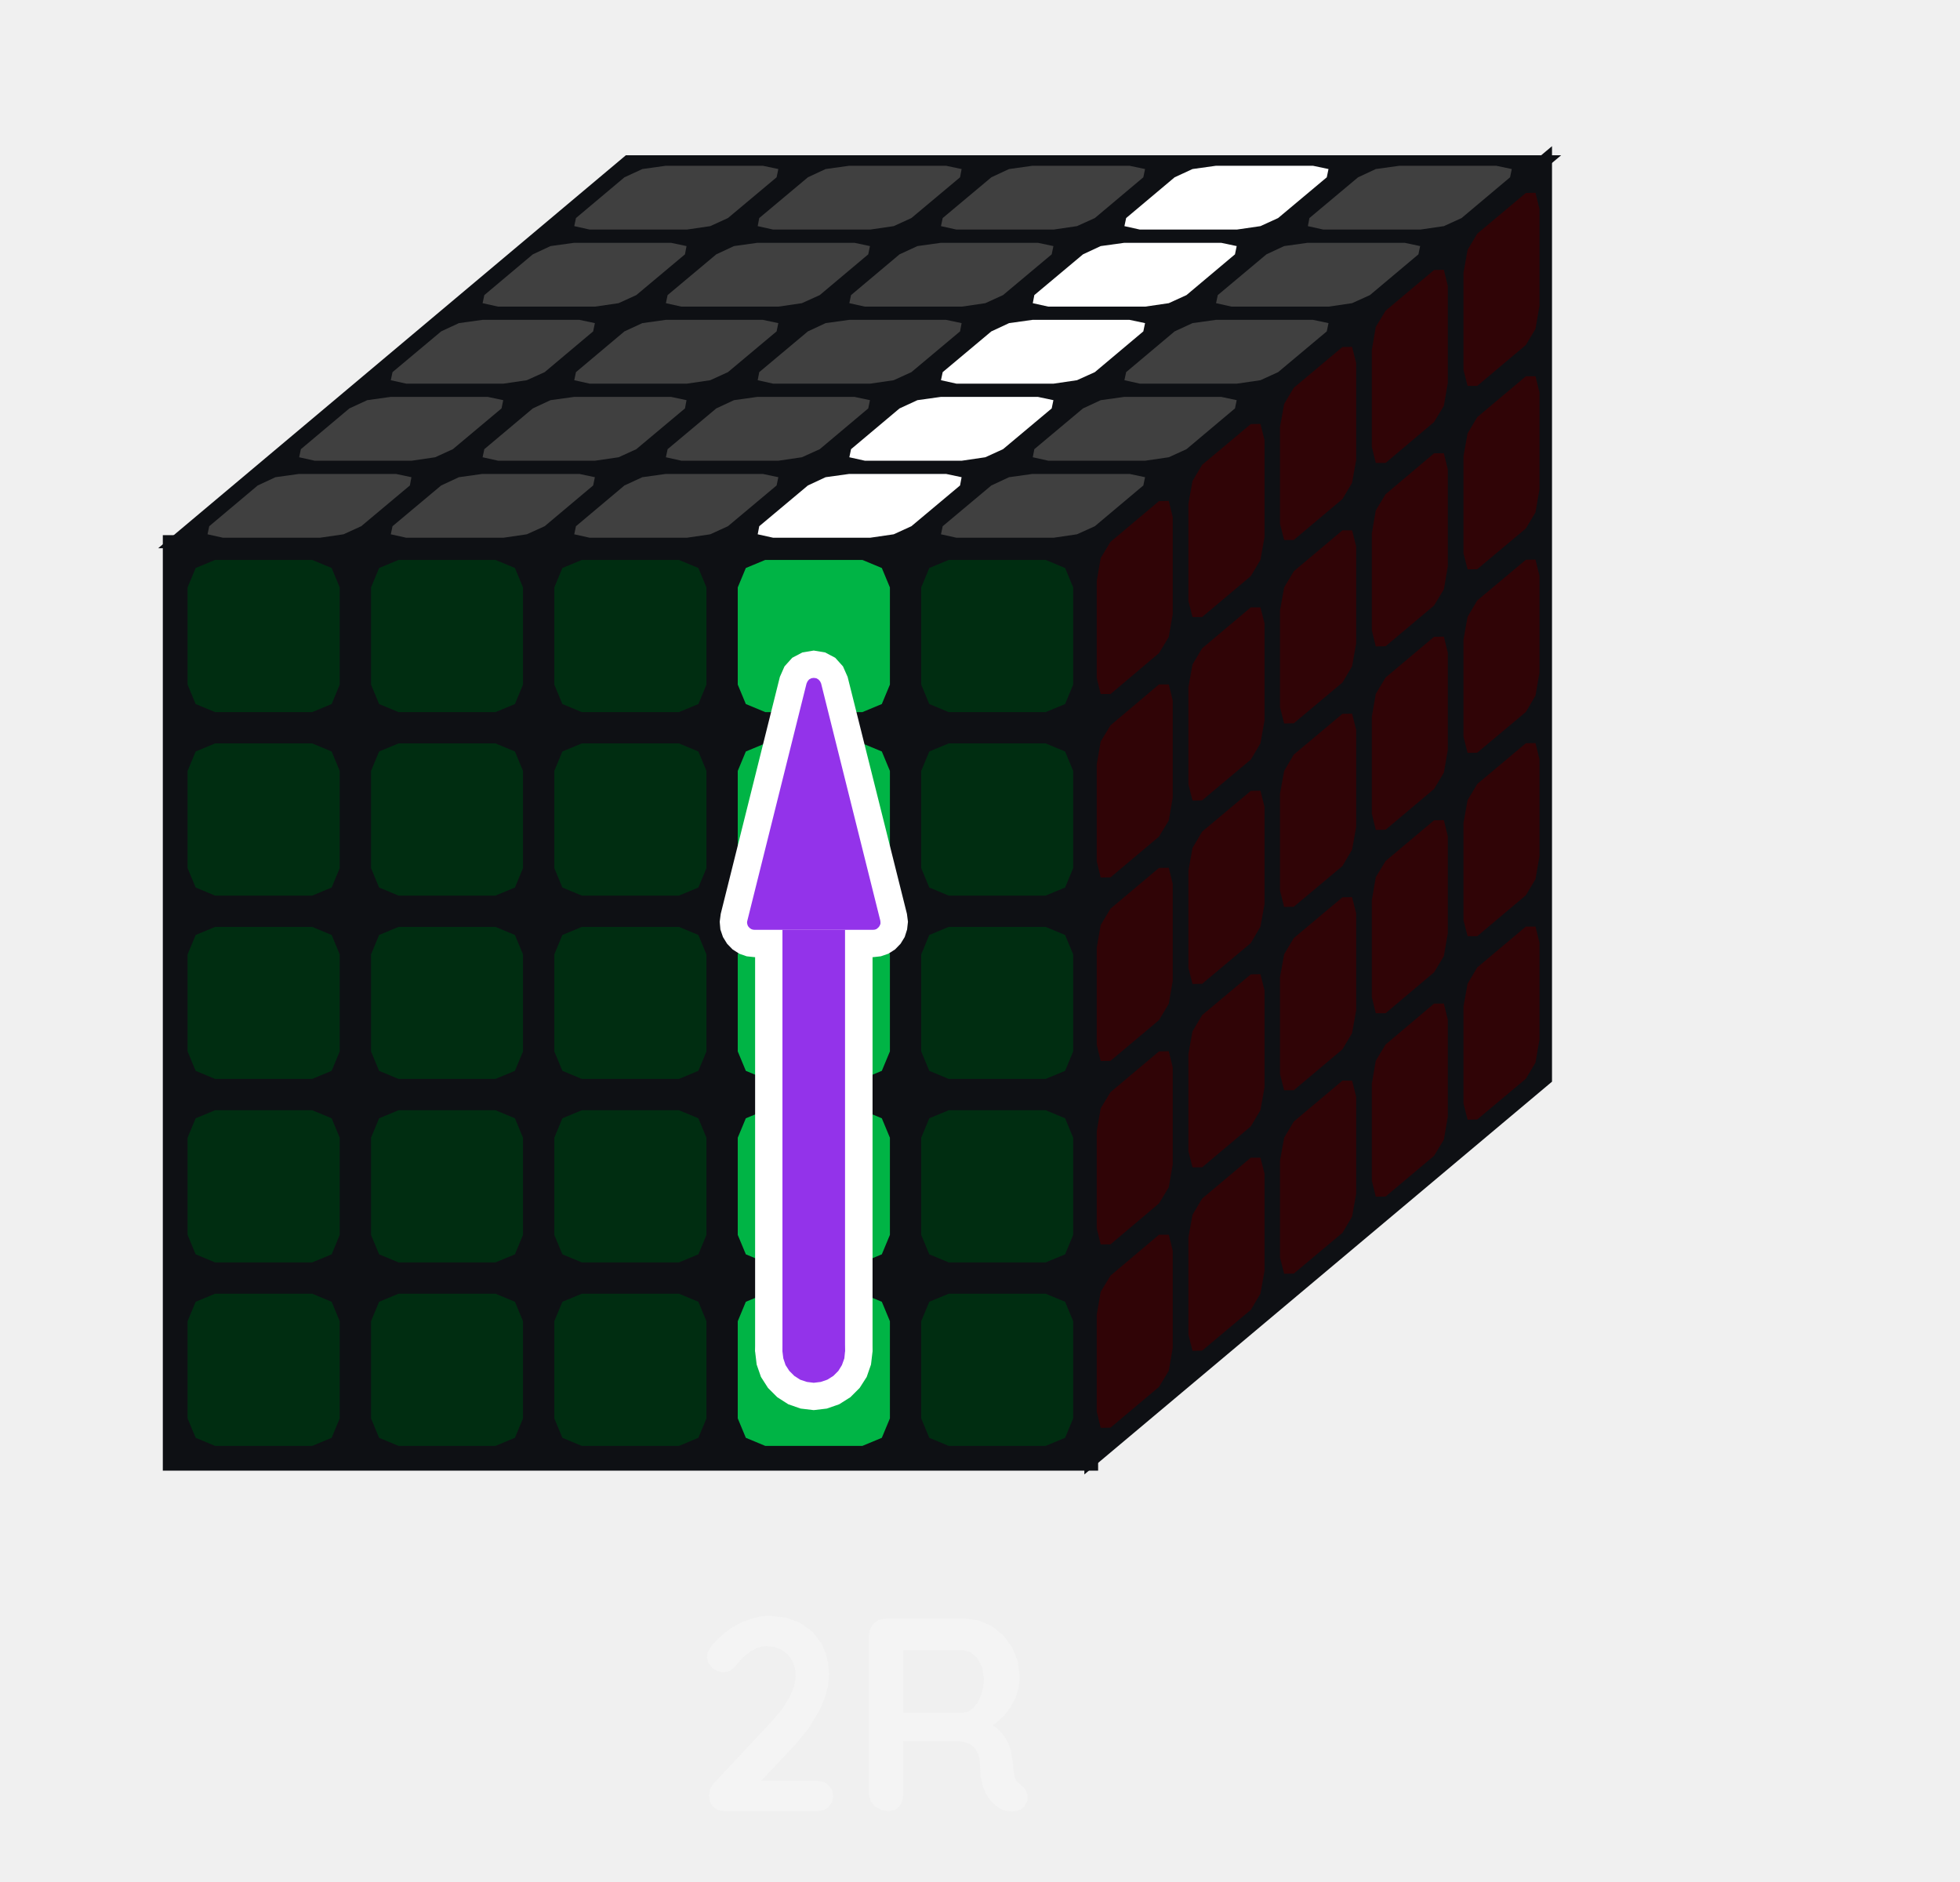
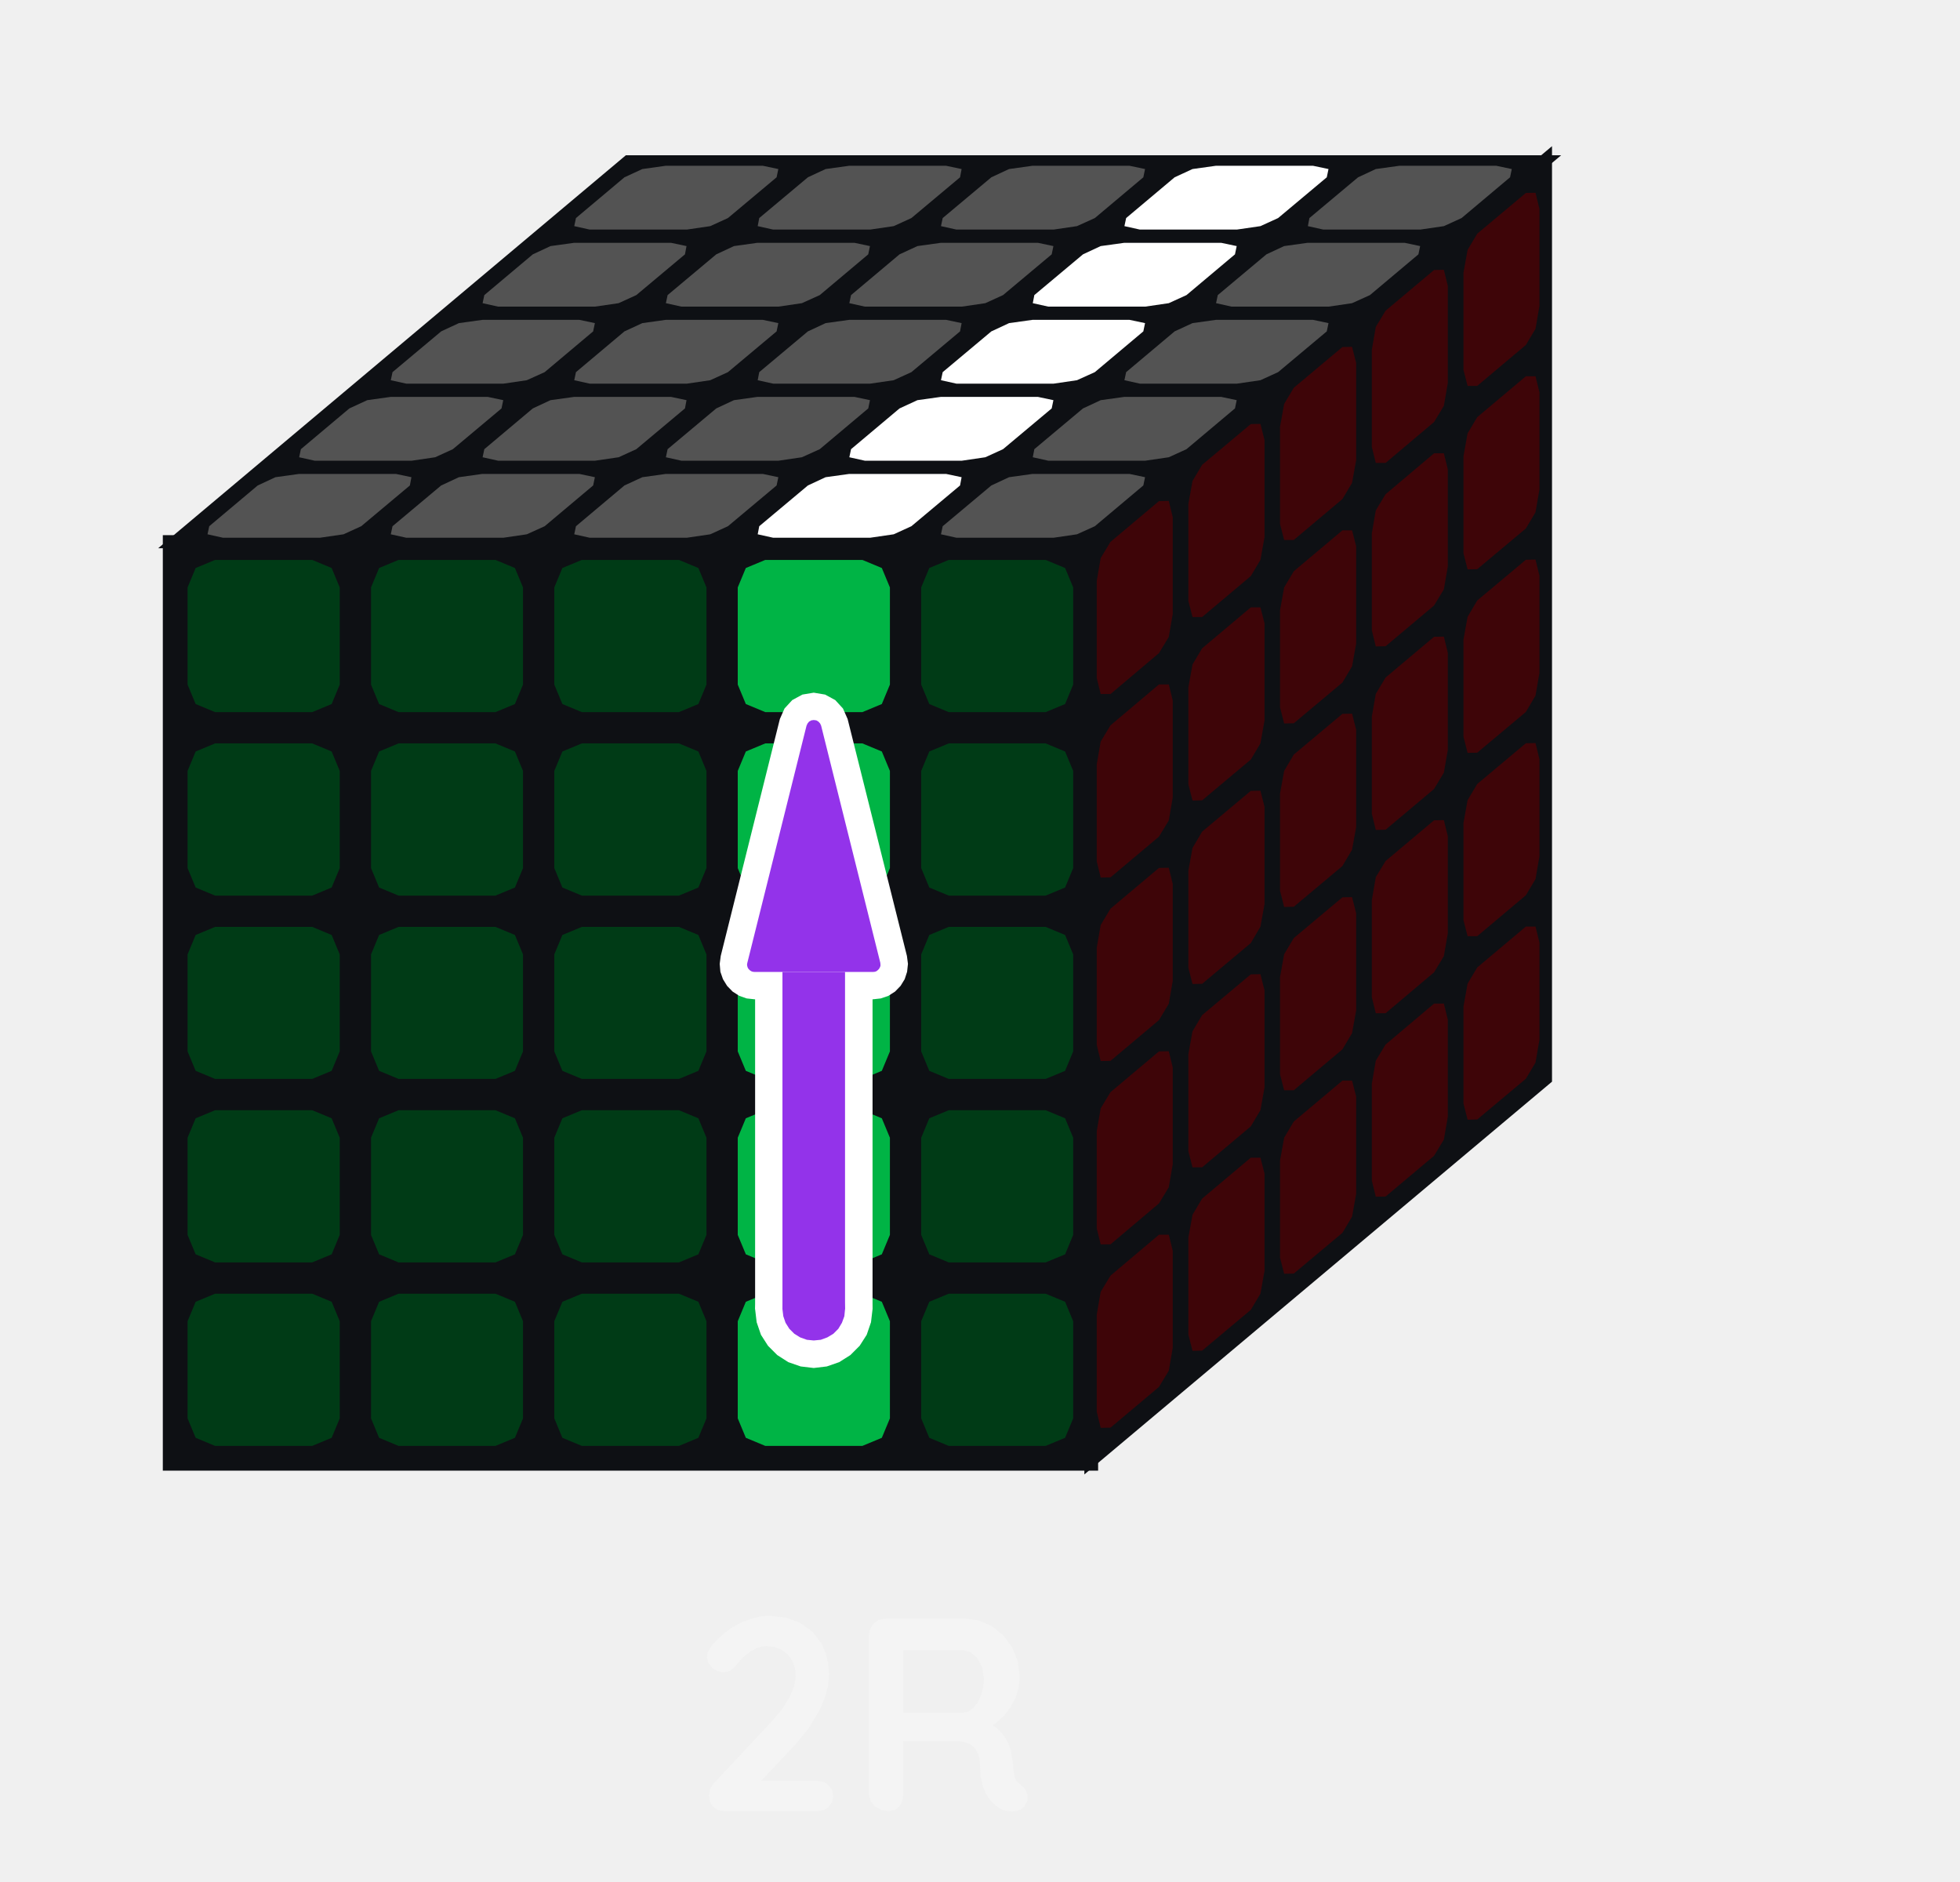
<svg xmlns="http://www.w3.org/2000/svg" viewBox="0 0 114.00 109.20" width="100" height="96">
  <polygon points="9.47,85.40 63.87,85.40 63.87,31.00 9.47,31.00" fill="#0e1014" />
  <polygon points="9.20,31.76 63.60,31.76 90.80,8.91 36.40,8.91" fill="#0e1014" />
  <polygon points="63.07,85.62 90.27,62.78 90.27,8.38 63.07,31.22" fill="#0e1014" />
-   <polygon points="45.17,10.19 45.27,9.71 44.37,9.52 38.72,9.52 37.36,9.71 36.32,10.19 33.50,12.56 33.40,13.03 34.30,13.23 39.95,13.23 41.31,13.03 42.34,12.56" fill="#404040" />
-   <polygon points="55.84,10.19 55.93,9.71 55.03,9.52 49.39,9.52 48.02,9.71 46.99,10.19 44.16,12.56 44.07,13.03 44.97,13.23 50.61,13.23 51.98,13.03 53.01,12.56" fill="#404040" />
-   <polygon points="66.50,10.19 66.60,9.71 65.70,9.52 60.05,9.52 58.69,9.71 57.66,10.19 54.83,12.56 54.73,13.03 55.63,13.23 61.28,13.23 62.64,13.03 63.68,12.56" fill="#404040" />
+   <polygon points="45.17,10.19 45.27,9.71 44.37,9.52 38.72,9.52 37.36,9.71 36.32,10.19 33.50,12.56 33.40,13.03 34.30,13.23 39.95,13.23 41.31,13.03 42.34,12.56" fill="#535353" />
+   <polygon points="55.84,10.19 55.93,9.71 55.03,9.52 49.39,9.52 48.02,9.71 46.99,10.19 44.16,12.56 44.07,13.03 44.97,13.23 50.61,13.23 51.98,13.03 53.01,12.56" fill="#535353" />
+   <polygon points="66.50,10.19 66.60,9.71 65.70,9.52 60.05,9.52 58.69,9.71 57.66,10.19 54.83,12.56 54.73,13.03 55.63,13.23 61.28,13.23 62.64,13.03 63.68,12.56" fill="#535353" />
  <polygon points="77.17,10.19 77.27,9.71 76.37,9.52 70.72,9.52 69.36,9.71 68.32,10.19 65.50,12.56 65.40,13.03 66.30,13.23 71.94,13.23 73.31,13.03 74.34,12.56" fill="#ffffff" />
-   <polygon points="87.83,10.19 87.93,9.71 87.03,9.52 81.39,9.52 80.02,9.71 78.99,10.19 76.16,12.56 76.07,13.03 76.97,13.23 82.61,13.23 83.98,13.03 85.01,12.56" fill="#404040" />
-   <polygon points="39.84,14.67 39.93,14.19 39.03,14.00 33.39,14.00 32.02,14.19 30.99,14.67 28.17,17.04 28.07,17.51 28.97,17.71 34.61,17.71 35.98,17.51 37.01,17.04" fill="#404040" />
-   <polygon points="50.50,14.67 50.60,14.19 49.70,14.00 44.05,14.00 42.69,14.19 41.66,14.67 38.83,17.04 38.73,17.51 39.63,17.71 45.28,17.71 46.64,17.51 47.68,17.04" fill="#404040" />
-   <polygon points="61.17,14.67 61.27,14.19 60.37,14.00 54.72,14.00 53.36,14.19 52.32,14.67 49.50,17.04 49.40,17.51 50.30,17.71 55.95,17.71 57.31,17.51 58.34,17.04" fill="#404040" />
+   <polygon points="87.83,10.19 87.93,9.71 87.03,9.52 81.39,9.52 80.02,9.71 78.99,10.19 76.16,12.56 76.07,13.03 76.97,13.23 82.61,13.23 83.98,13.03 85.01,12.56" fill="#535353" />
+   <polygon points="39.84,14.67 39.93,14.19 39.03,14.00 33.39,14.00 32.02,14.19 30.99,14.67 28.17,17.04 28.07,17.51 28.97,17.71 34.61,17.71 35.98,17.51 37.01,17.04" fill="#535353" />
+   <polygon points="50.50,14.67 50.60,14.19 49.70,14.00 44.05,14.00 42.69,14.19 41.66,14.67 38.83,17.04 38.73,17.51 39.63,17.71 45.28,17.71 46.64,17.51 47.68,17.04" fill="#535353" />
+   <polygon points="61.17,14.67 61.27,14.19 60.37,14.00 54.72,14.00 53.36,14.19 52.32,14.67 49.50,17.04 49.40,17.51 50.30,17.71 55.95,17.71 57.31,17.51 58.34,17.04" fill="#535353" />
  <polygon points="71.83,14.67 71.93,14.19 71.03,14.00 65.39,14.00 64.02,14.19 62.99,14.67 60.16,17.04 60.07,17.51 60.97,17.71 66.61,17.71 67.98,17.51 69.01,17.04" fill="#ffffff" />
-   <polygon points="82.50,14.67 82.60,14.19 81.70,14.00 76.05,14.00 74.69,14.19 73.66,14.67 70.83,17.04 70.73,17.51 71.63,17.71 77.28,17.71 78.64,17.51 79.68,17.04" fill="#404040" />
-   <polygon points="34.50,19.15 34.60,18.67 33.70,18.48 28.06,18.48 26.69,18.67 25.66,19.15 22.83,21.52 22.73,21.99 23.63,22.19 29.28,22.19 30.64,21.99 31.68,21.52" fill="#404040" />
-   <polygon points="45.17,19.15 45.27,18.67 44.37,18.48 38.72,18.48 37.36,18.67 36.32,19.15 33.50,21.52 33.40,21.99 34.30,22.19 39.95,22.19 41.31,21.99 42.34,21.52" fill="#404040" />
-   <polygon points="55.84,19.15 55.93,18.67 55.03,18.48 49.39,18.48 48.02,18.67 46.99,19.15 44.16,21.52 44.07,21.99 44.97,22.19 50.61,22.19 51.98,21.99 53.01,21.52" fill="#404040" />
+   <polygon points="82.50,14.67 82.60,14.19 81.70,14.00 76.05,14.00 74.69,14.19 73.66,14.67 70.83,17.04 70.73,17.51 71.63,17.71 77.28,17.71 78.64,17.51 79.68,17.04" fill="#535353" />
+   <polygon points="34.50,19.15 34.60,18.67 33.70,18.48 28.06,18.48 26.69,18.67 25.66,19.15 22.83,21.52 22.73,21.99 23.63,22.19 29.28,22.19 30.64,21.99 31.68,21.52" fill="#535353" />
+   <polygon points="45.17,19.15 45.27,18.67 44.37,18.48 38.72,18.48 37.36,18.67 36.32,19.15 33.50,21.52 33.40,21.99 34.30,22.19 39.95,22.19 41.31,21.99 42.34,21.52" fill="#535353" />
+   <polygon points="55.84,19.15 55.93,18.67 55.03,18.48 49.39,18.48 48.02,18.67 46.99,19.15 44.16,21.52 44.07,21.99 44.97,22.19 50.61,22.19 51.98,21.99 53.01,21.52" fill="#535353" />
  <polygon points="66.50,19.15 66.60,18.67 65.70,18.48 60.05,18.48 58.69,18.67 57.66,19.15 54.83,21.52 54.73,21.99 55.63,22.19 61.28,22.19 62.64,21.99 63.68,21.52" fill="#ffffff" />
-   <polygon points="77.17,19.15 77.27,18.67 76.37,18.48 70.72,18.48 69.36,18.67 68.32,19.15 65.50,21.52 65.40,21.99 66.30,22.19 71.94,22.19 73.31,21.99 74.34,21.52" fill="#404040" />
-   <polygon points="29.17,23.63 29.27,23.15 28.37,22.96 22.72,22.96 21.36,23.15 20.32,23.63 17.50,26.00 17.40,26.47 18.30,26.67 23.95,26.67 25.31,26.47 26.34,26.00" fill="#404040" />
-   <polygon points="39.84,23.63 39.93,23.15 39.03,22.96 33.39,22.96 32.02,23.15 30.99,23.63 28.17,26.00 28.07,26.47 28.97,26.67 34.61,26.67 35.98,26.47 37.01,26.00" fill="#404040" />
-   <polygon points="50.50,23.63 50.60,23.15 49.70,22.96 44.05,22.96 42.69,23.15 41.66,23.63 38.83,26.00 38.73,26.47 39.63,26.67 45.28,26.67 46.64,26.47 47.68,26.00" fill="#404040" />
+   <polygon points="77.17,19.15 77.27,18.67 76.37,18.48 70.72,18.48 69.36,18.67 68.32,19.15 65.50,21.52 65.40,21.99 66.30,22.19 71.94,22.19 73.31,21.99 74.34,21.52" fill="#535353" />
+   <polygon points="29.17,23.63 29.27,23.15 28.37,22.96 22.72,22.96 21.36,23.15 20.32,23.63 17.50,26.00 17.40,26.47 18.30,26.67 23.95,26.67 25.31,26.47 26.34,26.00" fill="#535353" />
+   <polygon points="39.84,23.63 39.93,23.15 39.03,22.96 33.39,22.96 32.02,23.15 30.99,23.63 28.17,26.00 28.07,26.47 28.97,26.67 34.61,26.67 35.98,26.47 37.01,26.00" fill="#535353" />
+   <polygon points="50.50,23.63 50.60,23.15 49.70,22.96 44.05,22.96 42.69,23.15 41.66,23.63 38.83,26.00 38.73,26.47 39.63,26.67 45.28,26.67 46.64,26.47 47.68,26.00" fill="#535353" />
  <polygon points="61.17,23.63 61.27,23.15 60.37,22.96 54.72,22.96 53.36,23.15 52.32,23.63 49.50,26.00 49.40,26.47 50.30,26.67 55.95,26.67 57.31,26.47 58.34,26.00" fill="#ffffff" />
-   <polygon points="71.83,23.63 71.93,23.15 71.03,22.96 65.39,22.96 64.02,23.15 62.99,23.63 60.16,26.00 60.07,26.47 60.97,26.67 66.61,26.67 67.98,26.47 69.01,26.00" fill="#404040" />
-   <polygon points="23.84,28.11 23.93,27.63 23.03,27.44 17.39,27.44 16.02,27.63 14.99,28.11 12.17,30.48 12.07,30.95 12.97,31.15 18.61,31.15 19.98,30.95 21.01,30.48" fill="#404040" />
-   <polygon points="34.50,28.11 34.60,27.63 33.70,27.44 28.05,27.44 26.69,27.63 25.66,28.11 22.83,30.48 22.73,30.95 23.63,31.15 29.28,31.15 30.64,30.95 31.68,30.48" fill="#404040" />
-   <polygon points="45.17,28.11 45.27,27.63 44.37,27.44 38.72,27.44 37.36,27.63 36.32,28.11 33.50,30.48 33.40,30.95 34.30,31.15 39.95,31.15 41.31,30.95 42.34,30.48" fill="#404040" />
+   <polygon points="71.83,23.63 71.93,23.15 71.03,22.96 65.39,22.96 64.02,23.15 62.99,23.63 60.16,26.00 60.07,26.47 60.97,26.67 66.61,26.67 67.98,26.47 69.01,26.00" fill="#535353" />
+   <polygon points="23.84,28.11 23.93,27.63 23.03,27.44 17.39,27.44 16.02,27.63 14.99,28.11 12.17,30.48 12.07,30.95 12.97,31.15 18.61,31.15 19.98,30.95 21.01,30.48" fill="#535353" />
+   <polygon points="34.50,28.11 34.60,27.63 33.70,27.44 28.05,27.44 26.69,27.63 25.66,28.11 22.83,30.48 22.73,30.95 23.63,31.15 29.28,31.15 30.64,30.95 31.68,30.48" fill="#535353" />
+   <polygon points="45.17,28.11 45.27,27.63 44.37,27.44 38.72,27.44 37.36,27.63 36.32,28.11 33.50,30.48 33.40,30.95 34.30,31.15 39.95,31.15 41.31,30.95 42.34,30.48" fill="#535353" />
  <polygon points="55.84,28.11 55.93,27.63 55.03,27.44 49.39,27.44 48.02,27.63 46.99,28.11 44.16,30.48 44.07,30.95 44.97,31.15 50.61,31.15 51.98,30.95 53.01,30.48" fill="#ffffff" />
-   <polygon points="66.50,28.11 66.60,27.63 65.70,27.44 60.05,27.44 58.69,27.63 57.66,28.11 54.83,30.48 54.73,30.95 55.63,31.15 61.28,31.15 62.64,30.95 63.68,30.48" fill="#404040" />
-   <polygon points="68.21,29.95 67.98,29.01 67.41,29.02 64.59,31.39 64.02,32.33 63.79,33.66 63.79,39.31 64.02,40.24 64.59,40.24 67.41,37.86 67.98,36.92 68.21,35.59" fill="#300406" />
-   <polygon points="73.55,25.47 73.31,24.53 72.75,24.54 69.92,26.91 69.36,27.85 69.12,29.18 69.12,34.83 69.36,35.76 69.92,35.76 72.75,33.38 73.31,32.44 73.55,31.11" fill="#300406" />
-   <polygon points="78.88,20.99 78.64,20.05 78.08,20.06 75.25,22.43 74.69,23.37 74.45,24.70 74.45,30.35 74.69,31.28 75.25,31.28 78.08,28.90 78.64,27.96 78.88,26.63" fill="#300406" />
-   <polygon points="84.21,16.51 83.98,15.57 83.41,15.58 80.59,17.95 80.02,18.89 79.79,20.22 79.79,25.87 80.02,26.80 80.59,26.80 83.41,24.42 83.98,23.48 84.21,22.15" fill="#300406" />
-   <polygon points="89.54,12.03 89.31,11.09 88.75,11.10 85.92,13.47 85.36,14.41 85.12,15.74 85.12,21.39 85.36,22.32 85.92,22.32 88.75,19.94 89.31,19.00 89.54,17.67" fill="#300406" />
-   <polygon points="68.21,40.61 67.98,39.68 67.41,39.68 64.59,42.06 64.02,43.00 63.79,44.33 63.79,49.97 64.02,50.91 64.59,50.90 67.41,48.53 67.98,47.59 68.21,46.26" fill="#300406" />
-   <polygon points="73.55,36.13 73.31,35.20 72.75,35.20 69.92,37.58 69.36,38.52 69.12,39.85 69.12,45.49 69.36,46.43 69.92,46.42 72.75,44.05 73.31,43.11 73.55,41.78" fill="#300406" />
-   <polygon points="78.88,31.65 78.64,30.72 78.08,30.72 75.25,33.10 74.69,34.04 74.45,35.37 74.45,41.01 74.69,41.95 75.25,41.94 78.08,39.57 78.64,38.63 78.88,37.30" fill="#300406" />
-   <polygon points="84.21,27.17 83.98,26.24 83.41,26.24 80.59,28.62 80.02,29.56 79.79,30.89 79.79,36.53 80.02,37.47 80.59,37.46 83.41,35.09 83.98,34.15 84.21,32.82" fill="#300406" />
-   <polygon points="89.54,22.69 89.31,21.76 88.75,21.76 85.92,24.14 85.36,25.08 85.12,26.41 85.12,32.05 85.36,32.99 85.92,32.98 88.75,30.61 89.31,29.67 89.54,28.34" fill="#300406" />
-   <polygon points="68.21,51.28 67.98,50.34 67.41,50.35 64.59,52.72 64.02,53.67 63.79,54.99 63.79,60.64 64.02,61.58 64.59,61.57 67.41,59.20 67.98,58.25 68.21,56.93" fill="#300406" />
-   <polygon points="73.55,46.80 73.31,45.86 72.75,45.87 69.92,48.24 69.36,49.19 69.12,50.51 69.12,56.16 69.36,57.10 69.92,57.09 72.75,54.72 73.31,53.77 73.55,52.45" fill="#300406" />
-   <polygon points="78.88,42.32 78.64,41.38 78.08,41.39 75.25,43.76 74.69,44.71 74.45,46.03 74.45,51.68 74.69,52.62 75.25,52.61 78.08,50.24 78.64,49.29 78.88,47.97" fill="#300406" />
-   <polygon points="84.21,37.84 83.98,36.90 83.41,36.91 80.59,39.28 80.02,40.23 79.79,41.55 79.79,47.20 80.02,48.14 80.59,48.13 83.41,45.76 83.98,44.81 84.21,43.49" fill="#300406" />
-   <polygon points="89.54,33.36 89.31,32.42 88.75,32.43 85.92,34.80 85.36,35.75 85.12,37.07 85.12,42.72 85.36,43.66 85.92,43.65 88.75,41.28 89.31,40.33 89.54,39.01" fill="#300406" />
-   <polygon points="68.21,61.95 67.98,61.01 67.41,61.02 64.59,63.39 64.02,64.33 63.79,65.66 63.79,71.31 64.02,72.24 64.59,72.24 67.41,69.86 67.98,68.92 68.21,67.59" fill="#300406" />
-   <polygon points="73.55,57.47 73.31,56.53 72.75,56.54 69.92,58.91 69.36,59.85 69.12,61.18 69.12,66.83 69.36,67.76 69.92,67.76 72.75,65.38 73.31,64.44 73.55,63.11" fill="#300406" />
-   <polygon points="78.88,52.99 78.64,52.05 78.08,52.06 75.25,54.43 74.69,55.37 74.45,56.70 74.45,62.35 74.69,63.28 75.25,63.28 78.08,60.90 78.64,59.96 78.88,58.63" fill="#300406" />
-   <polygon points="84.21,48.51 83.98,47.57 83.41,47.58 80.59,49.95 80.02,50.89 79.79,52.22 79.79,57.87 80.02,58.80 80.59,58.80 83.41,56.42 83.98,55.48 84.21,54.15" fill="#300406" />
-   <polygon points="89.54,44.03 89.31,43.09 88.75,43.10 85.92,45.47 85.36,46.41 85.12,47.74 85.12,53.39 85.36,54.32 85.92,54.32 88.75,51.94 89.31,51.00 89.54,49.67" fill="#300406" />
-   <polygon points="68.21,72.61 67.98,71.68 67.41,71.68 64.59,74.06 64.02,75.00 63.79,76.33 63.79,81.97 64.02,82.91 64.59,82.90 67.41,80.53 67.98,79.59 68.21,78.26" fill="#300406" />
-   <polygon points="73.55,68.13 73.31,67.20 72.75,67.20 69.92,69.58 69.36,70.52 69.12,71.85 69.12,77.49 69.36,78.43 69.92,78.42 72.75,76.05 73.31,75.11 73.55,73.78" fill="#300406" />
-   <polygon points="78.88,63.65 78.64,62.72 78.08,62.72 75.25,65.10 74.69,66.04 74.45,67.37 74.45,73.01 74.69,73.95 75.25,73.94 78.08,71.57 78.64,70.63 78.88,69.30" fill="#300406" />
-   <polygon points="84.21,59.17 83.98,58.24 83.41,58.24 80.59,60.62 80.02,61.56 79.79,62.89 79.79,68.53 80.02,69.47 80.59,69.46 83.41,67.09 83.98,66.15 84.21,64.82" fill="#300406" />
-   <polygon points="89.54,54.69 89.31,53.76 88.75,53.76 85.92,56.14 85.36,57.08 85.12,58.41 85.12,64.05 85.36,64.99 85.92,64.98 88.75,62.61 89.31,61.67 89.54,60.34" fill="#300406" />
-   <polygon points="19.76,34.04 19.29,32.91 18.16,32.44 12.51,32.44 11.38,32.91 10.91,34.04 10.91,39.69 11.38,40.82 12.51,41.29 18.16,41.29 19.29,40.82 19.76,39.69" fill="#002d11" />
-   <polygon points="30.42,34.04 29.95,32.91 28.82,32.44 23.18,32.44 22.05,32.91 21.58,34.04 21.58,39.69 22.05,40.82 23.18,41.29 28.82,41.29 29.95,40.82 30.42,39.69" fill="#002d11" />
-   <polygon points="41.09,34.04 40.62,32.91 39.49,32.44 33.84,32.44 32.71,32.91 32.24,34.04 32.24,39.69 32.71,40.82 33.84,41.29 39.49,41.29 40.62,40.82 41.09,39.69" fill="#002d11" />
+   <polygon points="66.50,28.11 66.60,27.63 65.70,27.44 60.05,27.44 58.69,27.63 57.66,28.11 54.83,30.48 54.73,30.95 55.63,31.15 61.28,31.15 62.64,30.95 63.68,30.48" fill="#535353" />
+   <polygon points="68.21,29.95 67.98,29.01 67.41,29.02 64.59,31.39 64.02,32.33 63.79,33.66 63.79,39.31 64.02,40.24 64.59,40.24 67.41,37.86 67.98,36.92 68.21,35.59" fill="#3e0508" />
+   <polygon points="73.55,25.47 73.31,24.53 72.75,24.54 69.92,26.91 69.36,27.85 69.12,29.18 69.12,34.83 69.36,35.76 69.92,35.76 72.75,33.38 73.31,32.44 73.55,31.11" fill="#3e0508" />
+   <polygon points="78.88,20.99 78.64,20.05 78.08,20.06 75.25,22.43 74.69,23.37 74.45,24.70 74.45,30.35 74.69,31.28 75.25,31.28 78.08,28.90 78.64,27.96 78.88,26.63" fill="#3e0508" />
+   <polygon points="84.21,16.51 83.98,15.57 83.41,15.58 80.59,17.95 80.02,18.89 79.79,20.22 79.79,25.87 80.02,26.80 80.59,26.80 83.41,24.42 83.98,23.48 84.21,22.15" fill="#3e0508" />
+   <polygon points="89.54,12.03 89.31,11.09 88.75,11.10 85.92,13.47 85.36,14.41 85.12,15.74 85.12,21.39 85.36,22.32 85.92,22.32 88.75,19.94 89.31,19.00 89.54,17.67" fill="#3e0508" />
+   <polygon points="68.21,40.61 67.98,39.68 67.41,39.68 64.59,42.06 64.02,43.00 63.79,44.33 63.79,49.97 64.02,50.91 64.59,50.90 67.41,48.53 67.98,47.59 68.21,46.26" fill="#3e0508" />
+   <polygon points="73.55,36.13 73.31,35.20 72.75,35.20 69.92,37.58 69.36,38.52 69.12,39.85 69.12,45.49 69.36,46.43 69.92,46.42 72.75,44.05 73.31,43.11 73.55,41.78" fill="#3e0508" />
+   <polygon points="78.88,31.65 78.64,30.72 78.08,30.72 75.25,33.10 74.69,34.04 74.45,35.37 74.45,41.01 74.69,41.95 75.25,41.94 78.08,39.57 78.64,38.63 78.88,37.30" fill="#3e0508" />
+   <polygon points="84.21,27.17 83.98,26.24 83.41,26.24 80.59,28.62 80.02,29.56 79.79,30.89 79.79,36.53 80.02,37.47 80.59,37.46 83.41,35.09 83.98,34.15 84.21,32.82" fill="#3e0508" />
+   <polygon points="89.54,22.69 89.31,21.76 88.75,21.76 85.92,24.14 85.36,25.08 85.12,26.41 85.12,32.05 85.36,32.99 85.92,32.98 88.75,30.61 89.31,29.67 89.54,28.34" fill="#3e0508" />
+   <polygon points="68.21,51.28 67.98,50.34 67.41,50.35 64.59,52.72 64.02,53.67 63.79,54.99 63.79,60.64 64.02,61.58 64.59,61.57 67.41,59.20 67.98,58.25 68.21,56.93" fill="#3e0508" />
+   <polygon points="73.55,46.80 73.31,45.86 72.75,45.87 69.92,48.24 69.36,49.19 69.12,50.51 69.12,56.16 69.36,57.10 69.92,57.09 72.75,54.72 73.31,53.77 73.55,52.45" fill="#3e0508" />
+   <polygon points="78.88,42.32 78.64,41.38 78.08,41.39 75.25,43.76 74.69,44.71 74.45,46.03 74.45,51.68 74.69,52.62 75.25,52.61 78.08,50.24 78.64,49.29 78.88,47.97" fill="#3e0508" />
+   <polygon points="84.21,37.84 83.98,36.90 83.41,36.91 80.59,39.28 80.02,40.23 79.79,41.55 79.79,47.20 80.02,48.14 80.59,48.13 83.41,45.76 83.98,44.81 84.21,43.49" fill="#3e0508" />
+   <polygon points="89.54,33.36 89.31,32.42 88.75,32.43 85.92,34.80 85.36,35.75 85.12,37.07 85.12,42.72 85.36,43.66 85.92,43.65 88.75,41.28 89.31,40.33 89.54,39.01" fill="#3e0508" />
+   <polygon points="68.21,61.95 67.98,61.01 67.41,61.02 64.59,63.39 64.02,64.33 63.79,65.66 63.79,71.31 64.02,72.24 64.59,72.24 67.41,69.86 67.98,68.92 68.21,67.59" fill="#3e0508" />
+   <polygon points="73.55,57.47 73.31,56.53 72.75,56.54 69.92,58.91 69.36,59.85 69.12,61.18 69.12,66.83 69.36,67.76 69.92,67.76 72.75,65.38 73.31,64.44 73.55,63.11" fill="#3e0508" />
+   <polygon points="78.88,52.99 78.64,52.05 78.08,52.06 75.25,54.43 74.69,55.37 74.45,56.70 74.45,62.35 74.69,63.28 75.25,63.28 78.08,60.90 78.64,59.96 78.88,58.63" fill="#3e0508" />
+   <polygon points="84.21,48.51 83.98,47.57 83.41,47.58 80.59,49.95 80.02,50.89 79.79,52.22 79.79,57.87 80.02,58.80 80.59,58.80 83.41,56.42 83.98,55.48 84.21,54.15" fill="#3e0508" />
+   <polygon points="89.54,44.03 89.31,43.09 88.75,43.10 85.92,45.47 85.36,46.41 85.12,47.74 85.12,53.39 85.36,54.32 85.92,54.32 88.75,51.94 89.31,51.00 89.54,49.67" fill="#3e0508" />
+   <polygon points="68.21,72.61 67.98,71.68 67.41,71.68 64.59,74.06 64.02,75.00 63.79,76.33 63.79,81.97 64.02,82.91 64.59,82.90 67.41,80.53 67.98,79.59 68.21,78.26" fill="#3e0508" />
+   <polygon points="73.55,68.13 73.31,67.20 72.75,67.20 69.92,69.58 69.36,70.52 69.12,71.85 69.12,77.49 69.36,78.43 69.92,78.42 72.75,76.05 73.31,75.11 73.55,73.78" fill="#3e0508" />
+   <polygon points="78.88,63.65 78.64,62.72 78.08,62.72 75.25,65.10 74.69,66.04 74.45,67.37 74.45,73.01 74.69,73.95 75.25,73.94 78.08,71.57 78.64,70.63 78.88,69.30" fill="#3e0508" />
+   <polygon points="84.21,59.17 83.98,58.24 83.41,58.24 80.59,60.62 80.02,61.56 79.79,62.89 79.79,68.53 80.02,69.47 80.59,69.46 83.41,67.09 83.98,66.15 84.21,64.82" fill="#3e0508" />
+   <polygon points="89.54,54.69 89.31,53.76 88.75,53.76 85.92,56.14 85.36,57.08 85.12,58.41 85.12,64.05 85.36,64.99 85.92,64.98 88.75,62.61 89.31,61.67 89.54,60.34" fill="#3e0508" />
+   <polygon points="19.76,34.04 19.29,32.91 18.16,32.44 12.51,32.44 11.38,32.91 10.91,34.04 10.91,39.69 11.38,40.82 12.51,41.29 18.16,41.29 19.29,40.82 19.76,39.69" fill="#003b16" />
+   <polygon points="30.42,34.04 29.95,32.91 28.82,32.44 23.18,32.44 22.05,32.91 21.58,34.04 21.58,39.69 22.05,40.82 23.18,41.29 28.82,41.29 29.95,40.82 30.42,39.69" fill="#003b16" />
+   <polygon points="41.09,34.04 40.62,32.91 39.49,32.44 33.84,32.44 32.71,32.91 32.24,34.04 32.24,39.69 32.71,40.82 33.84,41.29 39.49,41.29 40.62,40.82 41.09,39.69" fill="#003b16" />
  <polygon points="51.76,34.04 51.29,32.91 50.16,32.44 44.51,32.44 43.38,32.91 42.91,34.04 42.91,39.69 43.38,40.82 44.51,41.29 50.16,41.29 51.29,40.82 51.76,39.69" fill="#00b445" />
-   <polygon points="62.42,34.04 61.95,32.91 60.82,32.44 55.18,32.44 54.05,32.91 53.58,34.04 53.58,39.69 54.05,40.82 55.18,41.29 60.82,41.29 61.95,40.82 62.42,39.69" fill="#002d11" />
-   <polygon points="19.76,44.71 19.29,43.58 18.16,43.11 12.51,43.11 11.38,43.58 10.91,44.71 10.91,50.36 11.38,51.49 12.51,51.96 18.16,51.96 19.29,51.49 19.76,50.36" fill="#002d11" />
-   <polygon points="30.42,44.71 29.95,43.58 28.82,43.11 23.18,43.11 22.05,43.58 21.58,44.71 21.58,50.36 22.05,51.49 23.18,51.96 28.82,51.96 29.95,51.49 30.42,50.36" fill="#002d11" />
-   <polygon points="41.09,44.71 40.62,43.58 39.49,43.11 33.84,43.11 32.71,43.58 32.24,44.71 32.24,50.36 32.71,51.49 33.84,51.96 39.49,51.96 40.62,51.49 41.09,50.36" fill="#002d11" />
+   <polygon points="62.42,34.04 61.95,32.91 60.82,32.44 55.18,32.44 54.05,32.91 53.58,34.04 53.58,39.69 54.05,40.82 55.18,41.29 60.82,41.29 61.95,40.82 62.42,39.69" fill="#003b16" />
+   <polygon points="19.76,44.71 19.29,43.58 18.16,43.11 12.51,43.11 11.38,43.58 10.91,44.71 10.91,50.36 11.38,51.49 12.51,51.96 18.16,51.96 19.29,51.49 19.76,50.36" fill="#003b16" />
+   <polygon points="30.42,44.71 29.95,43.58 28.82,43.11 23.18,43.11 22.05,43.58 21.58,44.71 21.58,50.36 22.05,51.49 23.18,51.96 28.82,51.96 29.95,51.49 30.42,50.36" fill="#003b16" />
+   <polygon points="41.09,44.71 40.62,43.58 39.49,43.11 33.84,43.11 32.71,43.58 32.24,44.71 32.24,50.36 32.71,51.49 33.84,51.96 39.49,51.96 40.62,51.49 41.09,50.36" fill="#003b16" />
  <polygon points="51.76,44.71 51.29,43.58 50.16,43.11 44.51,43.11 43.38,43.58 42.91,44.71 42.91,50.36 43.38,51.49 44.51,51.96 50.16,51.96 51.29,51.49 51.76,50.36" fill="#00b445" />
-   <polygon points="62.42,44.71 61.95,43.58 60.82,43.11 55.18,43.11 54.05,43.58 53.58,44.71 53.58,50.36 54.05,51.49 55.18,51.96 60.82,51.96 61.95,51.49 62.42,50.36" fill="#002d11" />
-   <polygon points="19.76,55.38 19.29,54.25 18.16,53.78 12.51,53.78 11.38,54.25 10.91,55.38 10.91,61.02 11.38,62.15 12.51,62.62 18.16,62.62 19.29,62.15 19.76,61.02" fill="#002d11" />
-   <polygon points="30.42,55.38 29.95,54.25 28.82,53.78 23.18,53.78 22.05,54.25 21.58,55.38 21.58,61.02 22.05,62.15 23.18,62.62 28.82,62.62 29.95,62.15 30.42,61.02" fill="#002d11" />
-   <polygon points="41.09,55.38 40.62,54.25 39.49,53.78 33.84,53.78 32.71,54.25 32.24,55.38 32.24,61.02 32.71,62.15 33.84,62.62 39.49,62.62 40.62,62.15 41.09,61.02" fill="#002d11" />
+   <polygon points="62.42,44.71 61.95,43.58 60.82,43.11 55.18,43.11 54.05,43.58 53.58,44.71 53.58,50.36 54.05,51.49 55.18,51.96 60.82,51.96 61.95,51.49 62.42,50.36" fill="#003b16" />
+   <polygon points="19.76,55.38 19.29,54.25 18.16,53.78 12.51,53.78 11.38,54.25 10.91,55.38 10.91,61.02 11.38,62.15 12.51,62.62 18.16,62.62 19.29,62.15 19.76,61.02" fill="#003b16" />
+   <polygon points="30.42,55.38 29.95,54.25 28.82,53.78 23.18,53.78 22.05,54.25 21.58,55.38 21.58,61.02 22.05,62.15 23.18,62.62 28.82,62.62 29.95,62.15 30.42,61.02" fill="#003b16" />
+   <polygon points="41.09,55.38 40.62,54.25 39.49,53.78 33.84,53.78 32.71,54.25 32.24,55.38 32.24,61.02 32.71,62.15 33.84,62.62 39.49,62.62 40.62,62.15 41.09,61.02" fill="#003b16" />
  <polygon points="51.76,55.38 51.29,54.25 50.16,53.78 44.51,53.78 43.38,54.25 42.91,55.38 42.91,61.02 43.38,62.15 44.51,62.62 50.16,62.62 51.29,62.15 51.76,61.02" fill="#00b445" />
-   <polygon points="62.42,55.38 61.95,54.25 60.82,53.78 55.18,53.78 54.05,54.25 53.58,55.38 53.58,61.02 54.05,62.15 55.18,62.62 60.82,62.62 61.95,62.15 62.42,61.02" fill="#002d11" />
-   <polygon points="19.76,66.04 19.29,64.91 18.16,64.44 12.51,64.44 11.38,64.91 10.91,66.04 10.91,71.69 11.38,72.82 12.51,73.29 18.16,73.29 19.29,72.82 19.76,71.69" fill="#002d11" />
-   <polygon points="30.42,66.04 29.95,64.91 28.82,64.44 23.18,64.44 22.05,64.91 21.58,66.04 21.58,71.69 22.05,72.82 23.18,73.29 28.82,73.29 29.95,72.82 30.42,71.69" fill="#002d11" />
-   <polygon points="41.09,66.04 40.62,64.91 39.49,64.44 33.84,64.44 32.71,64.91 32.24,66.04 32.24,71.69 32.71,72.82 33.84,73.29 39.49,73.29 40.62,72.82 41.09,71.69" fill="#002d11" />
+   <polygon points="62.42,55.38 61.95,54.25 60.82,53.78 55.18,53.78 54.05,54.25 53.58,55.38 53.58,61.02 54.05,62.15 55.18,62.62 60.82,62.62 61.95,62.15 62.42,61.02" fill="#003b16" />
+   <polygon points="19.76,66.04 19.29,64.91 18.16,64.44 12.51,64.44 11.38,64.91 10.91,66.04 10.91,71.69 11.38,72.82 12.51,73.29 18.16,73.29 19.29,72.82 19.76,71.69" fill="#003b16" />
+   <polygon points="30.42,66.04 29.95,64.91 28.82,64.44 23.18,64.44 22.05,64.91 21.58,66.04 21.58,71.69 22.05,72.82 23.18,73.29 28.82,73.29 29.95,72.82 30.42,71.69" fill="#003b16" />
+   <polygon points="41.09,66.04 40.62,64.91 39.49,64.44 33.84,64.44 32.71,64.91 32.24,66.04 32.24,71.69 32.71,72.82 33.84,73.29 39.49,73.29 40.62,72.82 41.09,71.69" fill="#003b16" />
  <polygon points="51.76,66.04 51.29,64.91 50.16,64.44 44.51,64.44 43.38,64.91 42.91,66.04 42.91,71.69 43.38,72.82 44.51,73.29 50.16,73.29 51.29,72.82 51.76,71.69" fill="#00b445" />
-   <polygon points="62.42,66.04 61.95,64.91 60.82,64.44 55.18,64.44 54.05,64.91 53.58,66.04 53.58,71.69 54.05,72.82 55.18,73.29 60.82,73.29 61.95,72.82 62.42,71.69" fill="#002d11" />
-   <polygon points="19.76,76.71 19.29,75.58 18.16,75.11 12.51,75.11 11.38,75.58 10.91,76.71 10.91,82.36 11.38,83.49 12.51,83.96 18.16,83.96 19.29,83.49 19.76,82.36" fill="#002d11" />
-   <polygon points="30.42,76.71 29.95,75.58 28.82,75.11 23.18,75.11 22.05,75.58 21.58,76.71 21.58,82.36 22.05,83.49 23.18,83.96 28.82,83.96 29.95,83.49 30.42,82.36" fill="#002d11" />
-   <polygon points="41.09,76.71 40.62,75.58 39.49,75.11 33.84,75.11 32.71,75.58 32.24,76.71 32.24,82.36 32.71,83.49 33.84,83.96 39.49,83.96 40.62,83.49 41.09,82.36" fill="#002d11" />
+   <polygon points="62.42,66.04 61.95,64.91 60.82,64.44 55.18,64.44 54.05,64.91 53.58,66.04 53.58,71.69 54.05,72.82 55.18,73.29 60.82,73.29 61.95,72.82 62.42,71.69" fill="#003b16" />
+   <polygon points="19.76,76.71 19.29,75.58 18.16,75.11 12.51,75.11 11.38,75.58 10.91,76.71 10.91,82.36 11.38,83.49 12.51,83.96 18.16,83.96 19.29,83.49 19.76,82.36" fill="#003b16" />
+   <polygon points="30.42,76.71 29.95,75.58 28.82,75.11 23.18,75.11 22.05,75.58 21.58,76.71 21.58,82.36 22.05,83.49 23.18,83.96 28.82,83.96 29.95,83.49 30.42,82.36" fill="#003b16" />
+   <polygon points="41.09,76.71 40.62,75.58 39.49,75.11 33.84,75.11 32.71,75.58 32.24,76.71 32.24,82.36 32.71,83.49 33.84,83.96 39.49,83.96 40.62,83.49 41.09,82.36" fill="#003b16" />
  <polygon points="51.76,76.71 51.29,75.58 50.16,75.11 44.51,75.11 43.38,75.58 42.91,76.71 42.91,82.36 43.38,83.49 44.51,83.96 50.16,83.96 51.29,83.49 51.76,82.36" fill="#00b445" />
-   <polygon points="62.42,76.71 61.95,75.58 60.82,75.11 55.18,75.11 54.05,75.58 53.58,76.71 53.58,82.36 54.05,83.49 55.18,83.96 60.82,83.96 61.95,83.49 62.42,82.36" fill="#002d11" />
-   <polygon points="43.92,78.47 43.92,53.95 50.75,53.95 50.75,78.47" fill="#ffffff" />
-   <polygon points="50.75,78.47 50.66,77.71 50.41,76.99 50.00,76.34 49.46,75.80 48.81,75.39 48.09,75.14 47.33,75.05 46.57,75.14 45.85,75.39 45.21,75.80 44.67,76.34 44.26,76.99 44.01,77.71 43.92,78.47 44.01,79.23 44.26,79.95 44.67,80.59 45.21,81.13 45.85,81.54 46.57,81.79 47.33,81.88 48.09,81.79 48.81,81.54 49.46,81.13 50.00,80.59 50.41,79.95 50.66,79.23" fill="#ffffff" />
-   <polygon points="43.89,55.54 43.43,55.49 43.00,55.34 42.61,55.09 42.29,54.76 42.05,54.37 41.90,53.93 41.86,53.48 41.92,53.02 45.36,39.24 45.63,38.63 46.08,38.13 46.67,37.82 47.33,37.71 47.99,37.82 48.58,38.13 49.03,38.63 49.30,39.24 52.75,53.02 52.81,53.48 52.76,53.93 52.62,54.37 52.38,54.76 52.06,55.09 51.67,55.34 51.23,55.49 50.78,55.54" fill="#ffffff" />
-   <polygon points="45.51,78.47 45.51,53.95 49.15,53.95 49.15,78.47" fill="#9333ea" />
-   <polygon points="49.15,78.47 49.11,78.06 48.97,77.68 48.76,77.33 48.47,77.04 48.12,76.83 47.74,76.69 47.33,76.65 46.93,76.69 46.54,76.83 46.20,77.04 45.91,77.33 45.69,77.68 45.56,78.06 45.51,78.47 45.56,78.87 45.69,79.26 45.91,79.60 46.20,79.89 46.54,80.11 46.93,80.24 47.33,80.29 47.74,80.24 48.12,80.11 48.47,79.89 48.76,79.60 48.97,79.26 49.11,78.87" fill="#9333ea" />
-   <polygon points="43.89,53.95 43.79,53.94 43.70,53.91 43.61,53.85 43.54,53.78 43.49,53.70 43.46,53.60 43.45,53.50 43.47,53.41 46.91,39.63 46.97,39.50 47.06,39.39 47.19,39.32 47.33,39.30 47.48,39.32 47.60,39.39 47.70,39.50 47.76,39.63 51.20,53.41 51.21,53.50 51.21,53.60 51.17,53.70 51.12,53.78 51.05,53.85 50.97,53.91 50.88,53.94 50.78,53.95" fill="#9333ea" />
+   <polygon points="62.42,76.71 61.95,75.58 60.82,75.11 55.18,75.11 54.05,75.58 53.58,76.71 53.58,82.36 54.05,83.49 55.18,83.96 60.82,83.96 61.95,83.49 62.42,82.36" fill="#003b16" />
+   <polygon points="43.92,76.01 43.92,56.40 50.75,56.40 50.75,76.01" fill="#ffffff" />
+   <polygon points="50.75,76.01 50.66,75.26 50.41,74.53 50.00,73.89 49.46,73.35 48.81,72.94 48.09,72.69 47.33,72.60 46.57,72.69 45.85,72.94 45.21,73.35 44.67,73.89 44.26,74.53 44.01,75.26 43.92,76.01 44.01,76.77 44.26,77.50 44.67,78.14 45.21,78.68 45.85,79.09 46.57,79.34 47.33,79.43 48.09,79.34 48.81,79.09 49.46,78.68 50.00,78.14 50.41,77.50 50.66,76.77" fill="#ffffff" />
+   <polygon points="43.89,57.99 43.43,57.94 43.00,57.79 42.61,57.54 42.29,57.21 42.05,56.82 41.90,56.39 41.86,55.93 41.92,55.47 45.36,41.69 45.63,41.08 46.08,40.59 46.67,40.27 47.33,40.16 47.99,40.27 48.58,40.59 49.03,41.08 49.30,41.69 52.75,55.47 52.81,55.93 52.76,56.39 52.62,56.82 52.38,57.21 52.06,57.54 51.67,57.79 51.23,57.94 50.78,57.99" fill="#ffffff" />
+   <polygon points="45.51,76.01 45.51,56.40 49.15,56.40 49.15,76.01" fill="#9333ea" />
+   <polygon points="49.15,76.01 49.11,75.61 48.97,75.23 48.76,74.88 48.47,74.59 48.12,74.38 47.74,74.24 47.33,74.19 46.93,74.24 46.54,74.38 46.20,74.59 45.91,74.88 45.69,75.23 45.56,75.61 45.51,76.01 45.56,76.42 45.69,76.80 45.91,77.15 46.20,77.44 46.54,77.65 46.93,77.79 47.33,77.83 47.74,77.79 48.12,77.65 48.47,77.44 48.76,77.15 48.97,76.80 49.11,76.42" fill="#9333ea" />
+   <polygon points="43.89,56.40 43.79,56.39 43.70,56.36 43.61,56.30 43.54,56.23 43.49,56.15 43.46,56.05 43.45,55.96 43.47,55.86 46.91,42.08 46.97,41.95 47.06,41.84 47.19,41.77 47.33,41.75 47.48,41.77 47.60,41.84 47.70,41.95 47.76,42.08 51.20,55.86 51.21,55.96 51.21,56.05 51.17,56.15 51.12,56.23 51.05,56.30 50.97,56.36 50.88,56.39 50.78,56.40" fill="#9333ea" />
  <polygon points="47.56,103.44 47.92,103.50 48.20,103.70 48.40,103.98 48.46,104.34 48.40,104.67 48.20,104.95 47.92,105.14 47.56,105.20 42.12,105.20 41.76,105.14 41.47,104.94 41.29,104.65 41.23,104.29 41.30,103.91 41.52,103.58 45.00,99.86 45.53,99.21 45.94,98.54 46.20,97.91 46.28,97.38 46.24,96.88 46.08,96.45 45.82,96.09 45.48,95.82 45.07,95.66 44.59,95.60 44.28,95.63 43.96,95.74 43.65,95.91 43.35,96.14 43.06,96.42 42.80,96.74 42.60,96.94 42.41,97.06 42.23,97.10 42.06,97.12 41.72,97.06 41.41,96.86 41.19,96.57 41.12,96.24 41.16,95.97 41.30,95.71 41.51,95.45 41.76,95.18 42.18,94.81 42.65,94.48 43.16,94.21 43.68,94.01 44.20,93.88 44.70,93.84 45.70,93.94 46.56,94.26 47.27,94.78 47.79,95.46 48.03,96.02 48.17,96.62 48.22,97.30 48.16,97.90 47.99,98.56 47.70,99.26 47.09,100.30 46.30,101.28 44.14,103.58 43.96,103.44" fill="#f4f4f4" />
  <polygon points="51.69,105.20 51.27,105.13 50.89,104.92 50.63,104.61 50.54,104.22 50.54,94.98 50.61,94.59 50.82,94.28 51.13,94.07 51.52,94.00 56.12,94.00 56.93,94.11 57.68,94.44 58.34,94.96 58.86,95.66 59.20,96.49 59.31,97.44 59.24,98.04 59.06,98.62 58.77,99.17 58.39,99.66 57.94,100.07 57.44,100.38 57.45,100.02 57.86,100.28 58.20,100.58 58.46,100.92 58.66,101.29 58.80,101.68 58.86,102.10 58.92,102.47 58.95,102.80 58.99,103.08 59.04,103.31 59.15,103.50 59.32,103.63 59.61,103.89 59.76,104.23 59.76,104.60 59.58,104.93 59.38,105.10 59.13,105.19 58.86,105.22 58.59,105.19 58.34,105.13 58.14,105.04 57.87,104.84 57.60,104.57 57.35,104.20 57.16,103.73 57.03,103.12 56.99,102.37 56.96,102.10 56.89,101.86 56.77,101.65 56.62,101.46 56.42,101.31 56.17,101.21 55.88,101.14 55.53,101.12 52.30,101.12 52.54,100.75 52.54,99.86 52.32,99.47 56.04,99.47 56.33,99.41 56.60,99.21 56.85,98.90 57.05,98.49 57.19,98.01 57.23,97.49 57.13,96.84 56.85,96.31 56.46,95.96 56.04,95.84 52.35,95.84 52.54,95.33 52.54,99.86 52.54,100.75 52.54,104.22 52.48,104.61 52.32,104.92 52.05,105.13" fill="#f4f4f4" />
</svg>
